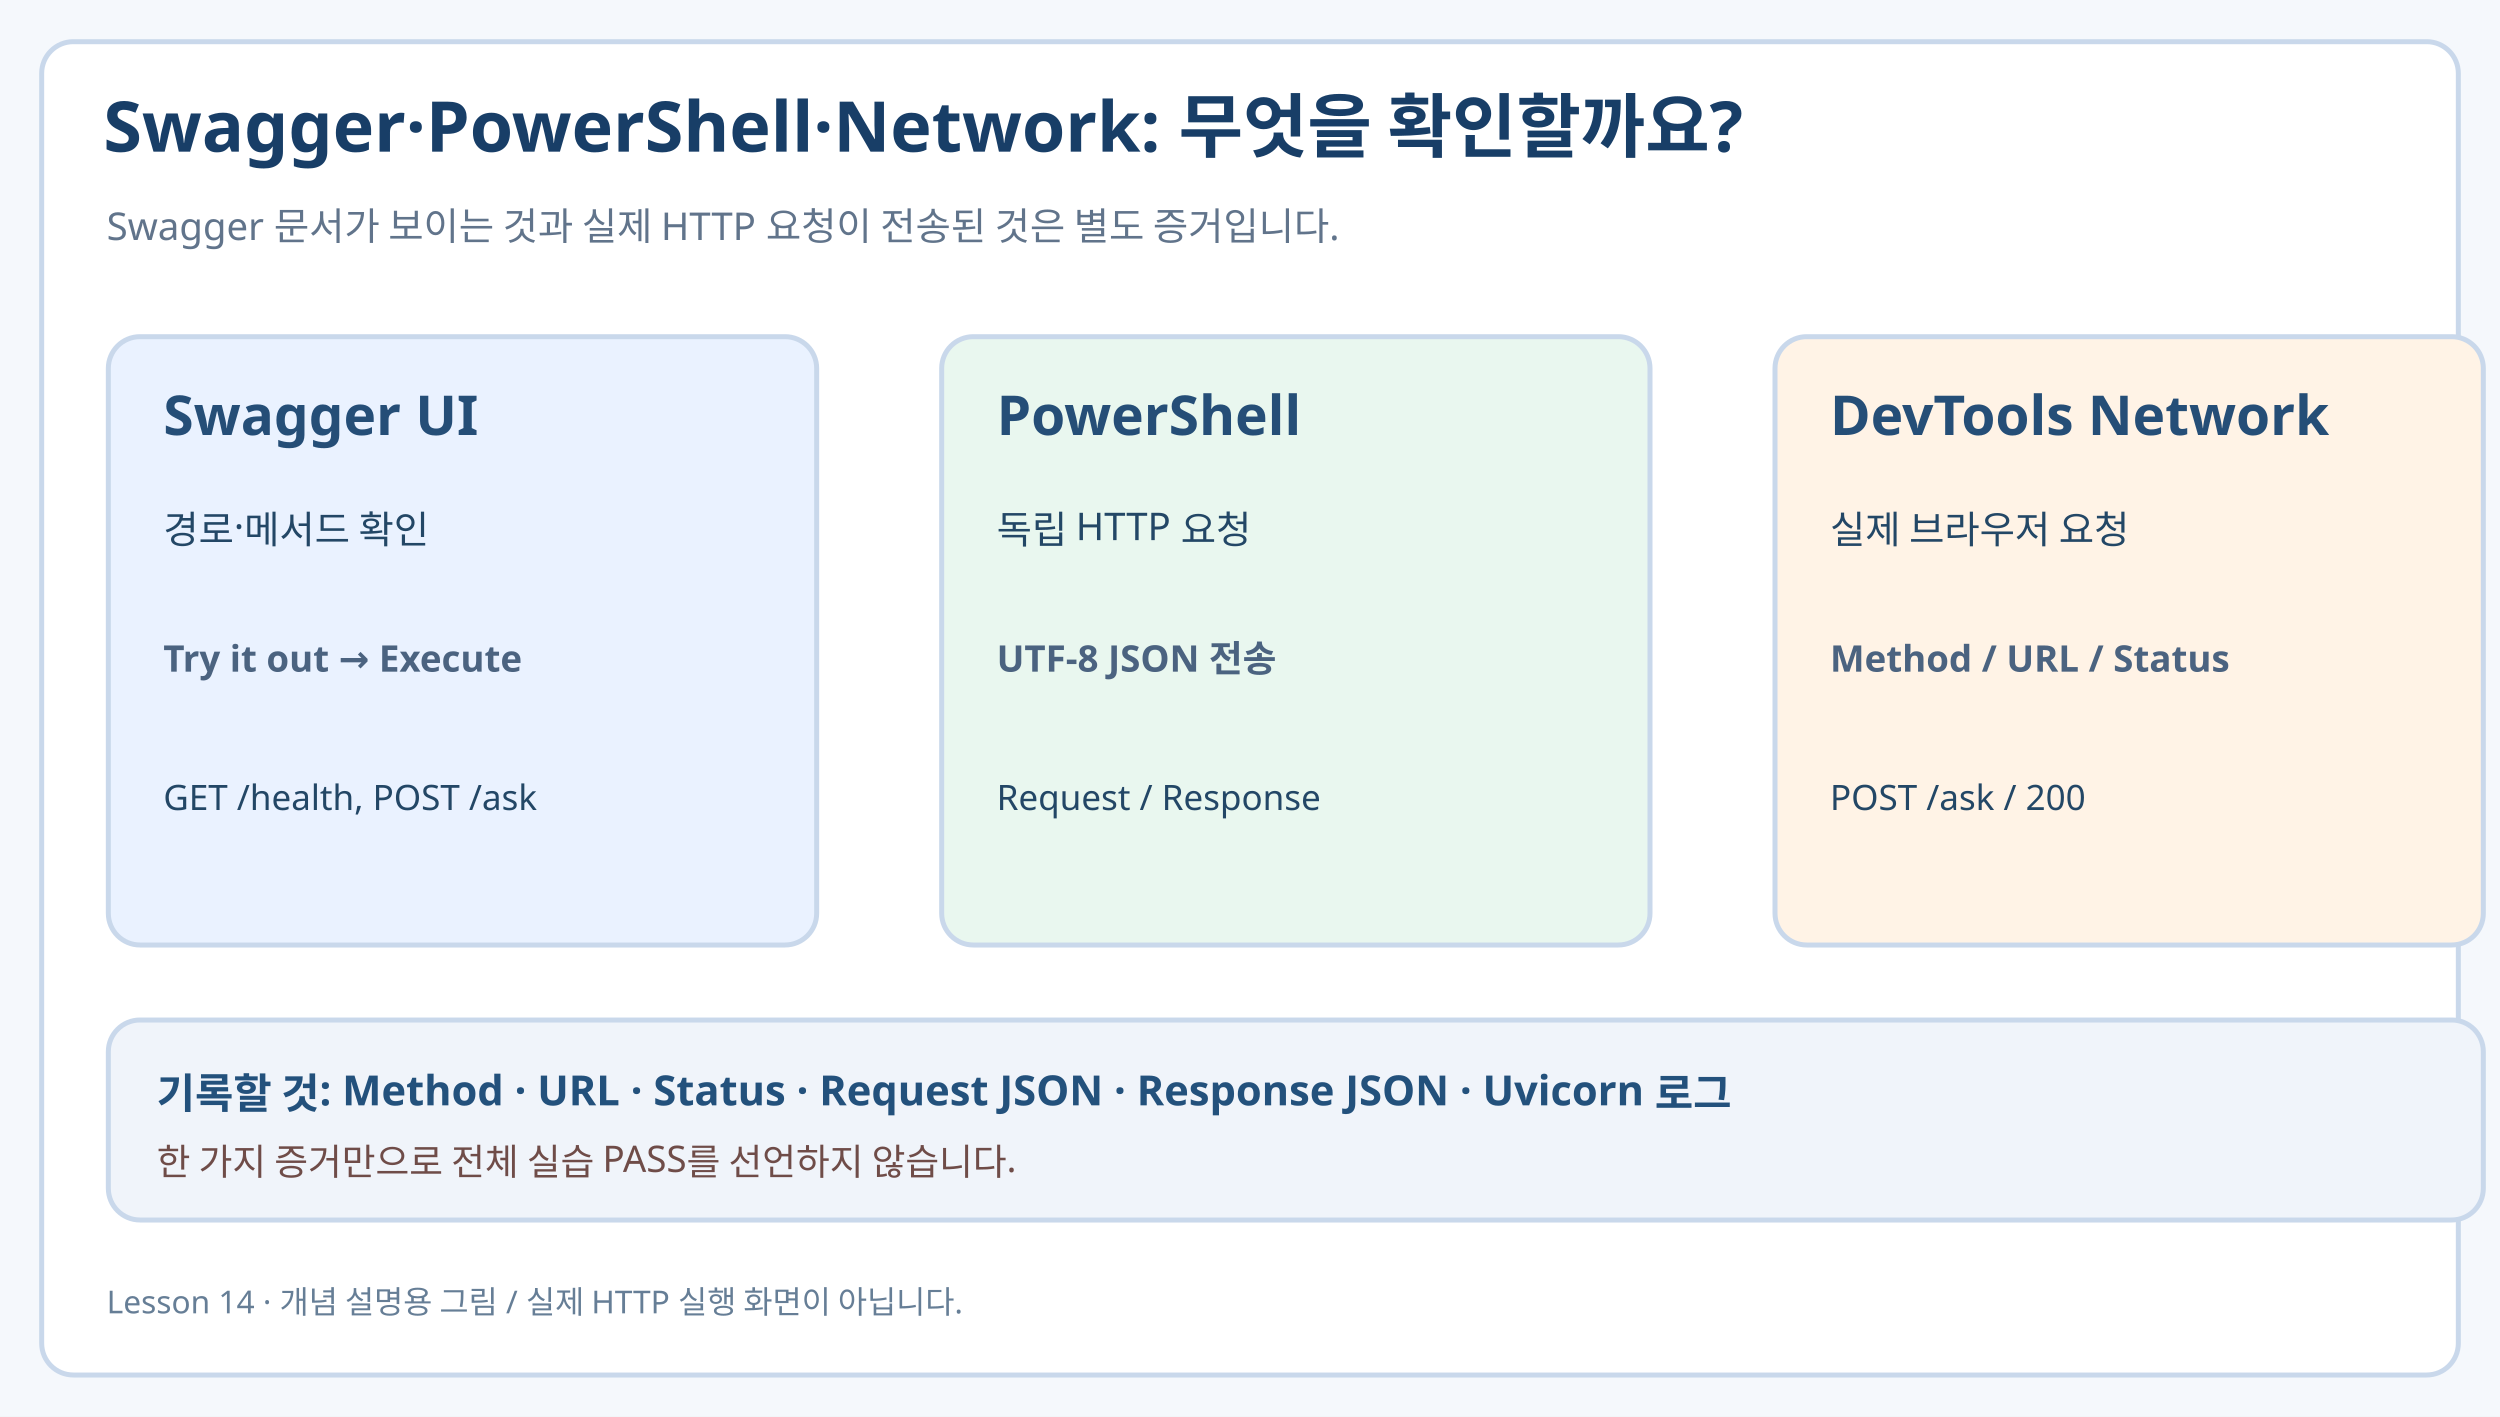
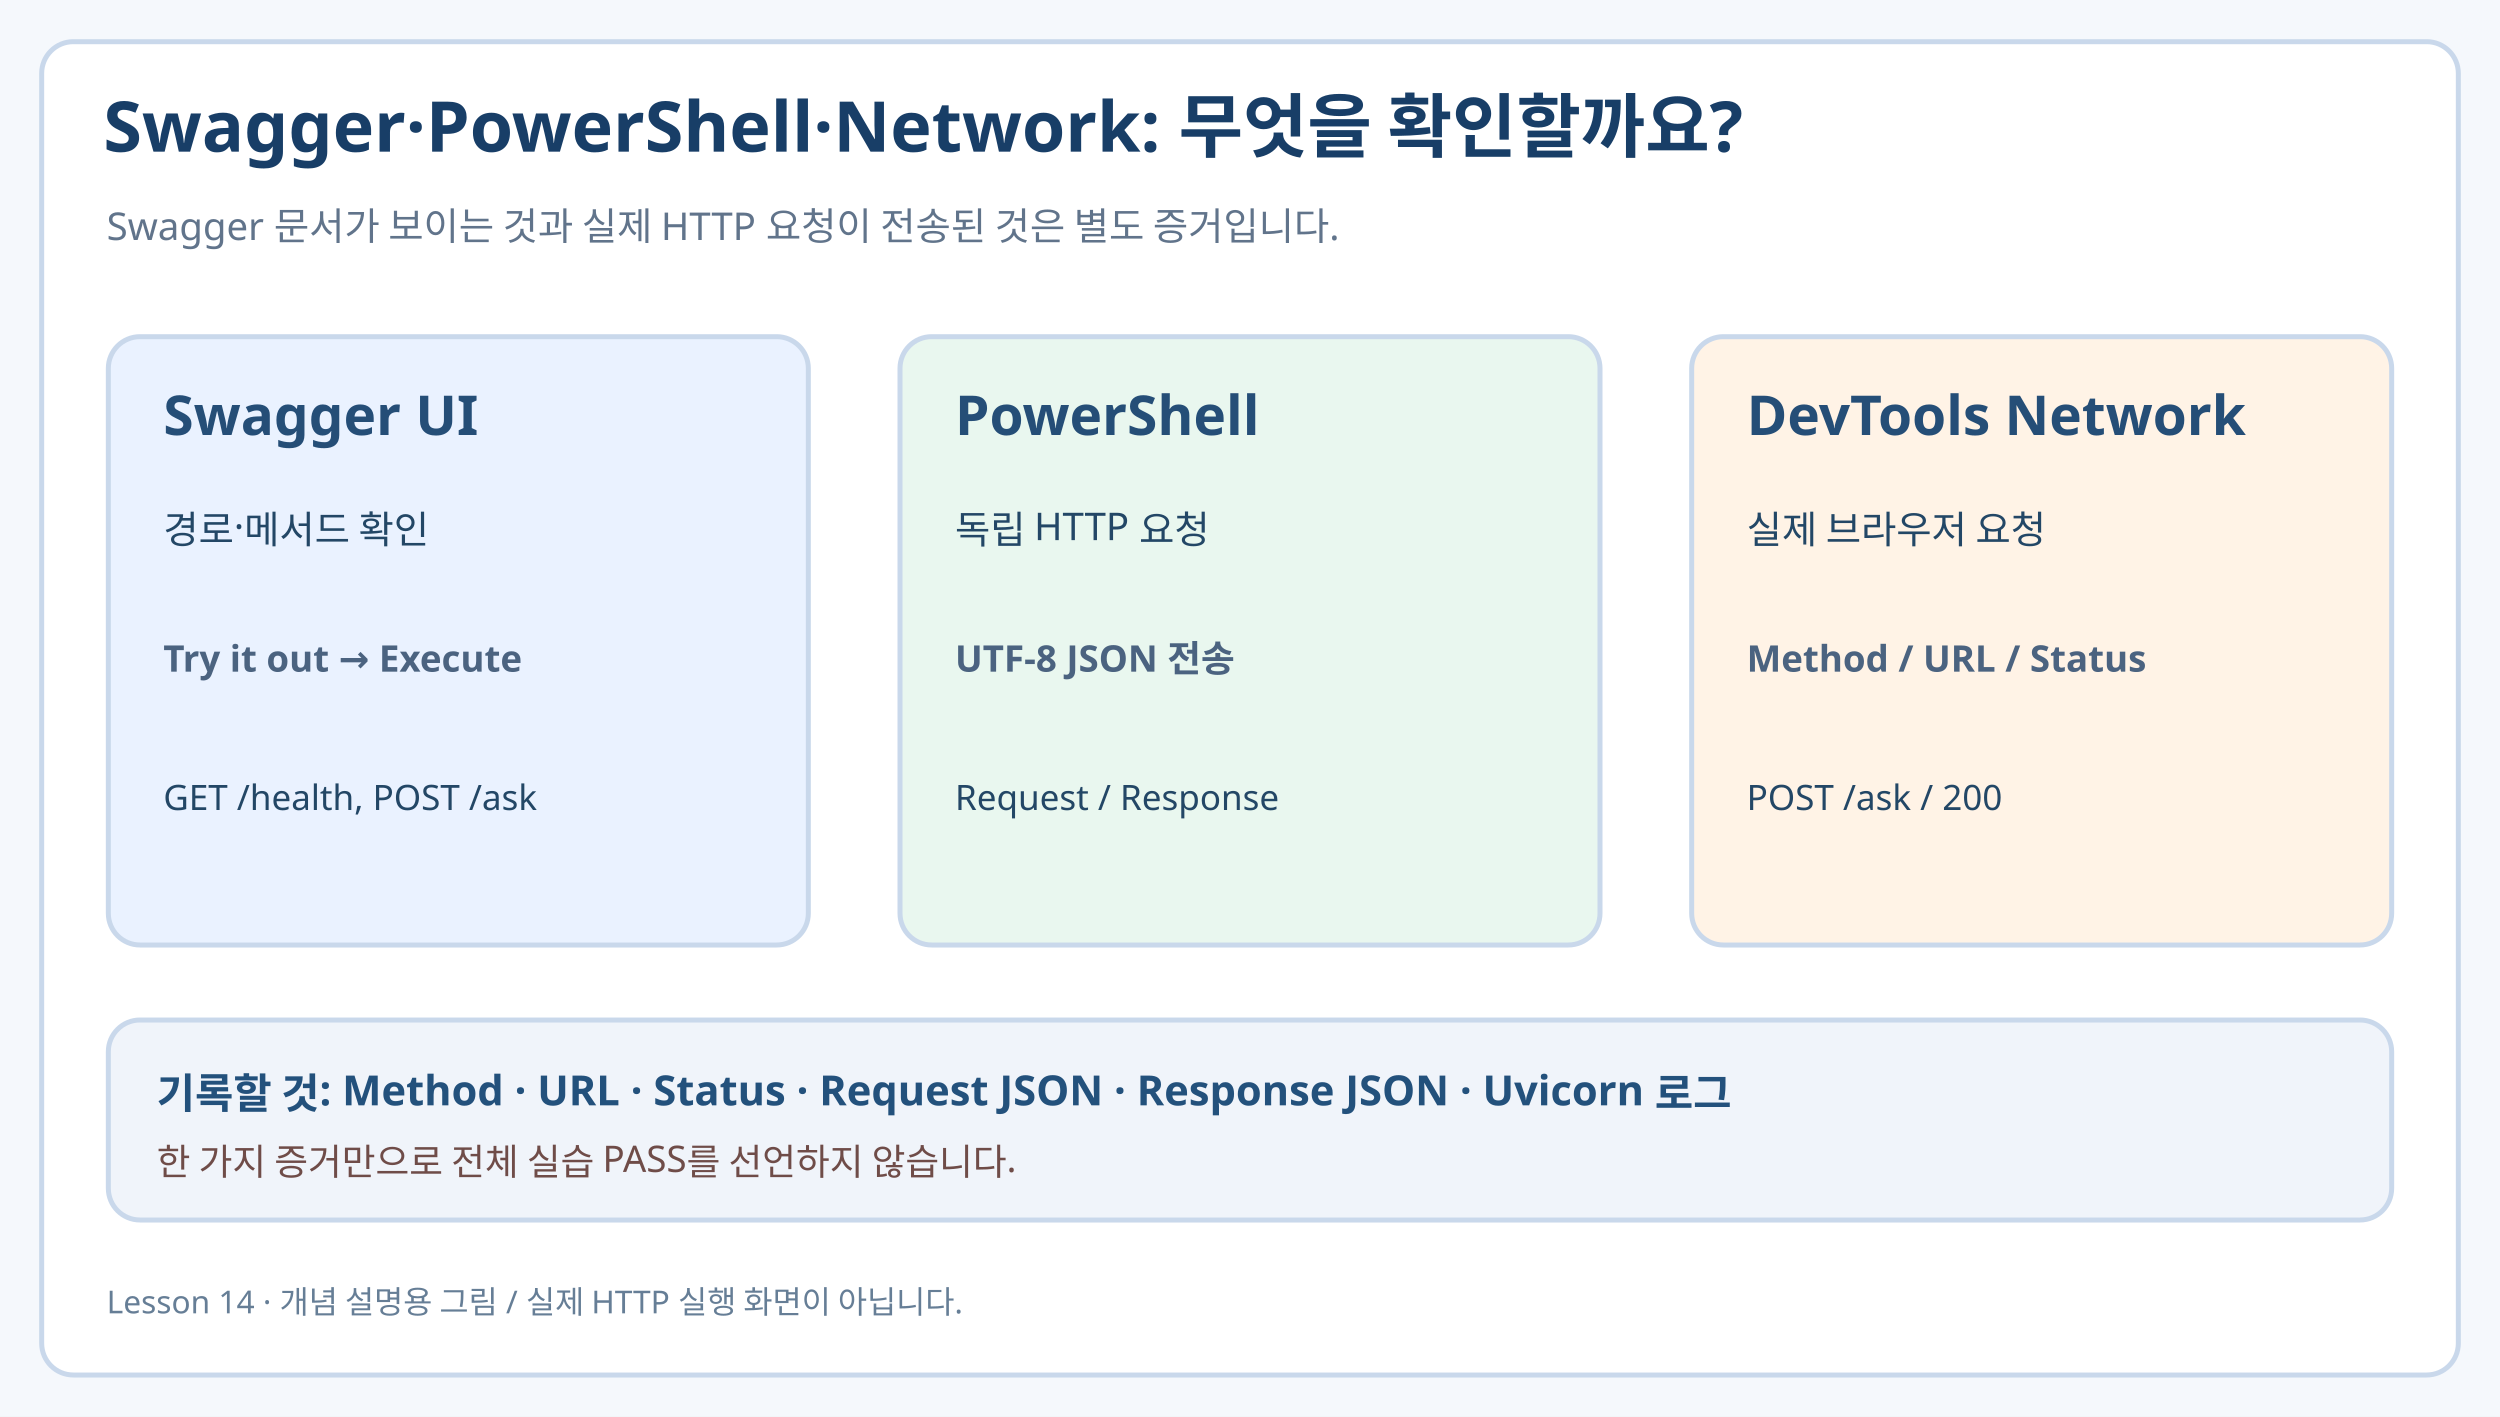
<svg xmlns="http://www.w3.org/2000/svg" width="1500" height="850" viewBox="0 0 1500 850" role="img" aria-label="Swagger·PowerShell·Network: 무엇을 확인할까요?">
  <rect width="1500" height="850" fill="#f5f8fc" />
  <rect x="25" y="25" width="1450" height="800" rx="19" fill="#fff" stroke="#c9d8eb" stroke-width="3" />
  <text x="62" y="91" fill="#183e67" font-size="42" font-family="Malgun Gothic, Noto Sans KR, sans-serif" font-weight="800">Swagger·PowerShell·Network: 무엇을 확인할까요?</text>
  <text x="64" y="144" fill="#61748b" font-size="23" font-family="Malgun Gothic, Noto Sans KR, sans-serif" font-weight="500">Swagger 문서가 보이는 것과 실제 HTTP 요청이 전송된 것은 별도 증거입니다.</text>
-   <rect x="65" y="202" width="425" height="365" rx="19" fill="#eaf2ff" stroke="#c9d8eb" stroke-width="3" />
+   <rect x="65" y="202" width="420" height="365" rx="19" fill="#eaf2ff" stroke="#c9d8eb" stroke-width="3" />
  <text x="98" y="261" fill="#254e77" font-size="33" font-family="Malgun Gothic, Noto Sans KR, sans-serif" font-weight="800">Swagger UI</text>
  <text x="98" y="326" fill="#234766" font-size="23" font-family="Malgun Gothic, Noto Sans KR, sans-serif" font-weight="500">경로·메서드 확인</text>
  <text x="98" y="403" fill="#4b6380" font-size="22" font-family="Malgun Gothic, Noto Sans KR, sans-serif" font-weight="700">Try it out → Execute</text>
  <text x="98" y="486" fill="#234766" font-size="21" font-family="Malgun Gothic, Noto Sans KR, sans-serif" font-weight="500">GET /health, POST /ask</text>
-   <rect x="565" y="202" width="425" height="365" rx="19" fill="#e9f7ef" stroke="#c9d8eb" stroke-width="3" />
-   <text x="598" y="261" fill="#254e77" font-size="33" font-family="Malgun Gothic, Noto Sans KR, sans-serif" font-weight="800">PowerShell</text>
-   <text x="598" y="326" fill="#234766" font-size="23" font-family="Malgun Gothic, Noto Sans KR, sans-serif" font-weight="500">독립 HTTP 요청</text>
-   <text x="598" y="403" fill="#4b6380" font-size="22" font-family="Malgun Gothic, Noto Sans KR, sans-serif" font-weight="700">UTF-8 JSON 전송</text>
-   <text x="598" y="486" fill="#234766" font-size="21" font-family="Malgun Gothic, Noto Sans KR, sans-serif" font-weight="500">Request / Response</text>
-   <rect x="1065" y="202" width="425" height="365" rx="19" fill="#fff3e6" stroke="#c9d8eb" stroke-width="3" />
-   <text x="1098" y="261" fill="#254e77" font-size="33" font-family="Malgun Gothic, Noto Sans KR, sans-serif" font-weight="800">DevTools Network</text>
-   <text x="1098" y="326" fill="#234766" font-size="23" font-family="Malgun Gothic, Noto Sans KR, sans-serif" font-weight="500">실제 브라우저 요청</text>
-   <text x="1098" y="403" fill="#4b6380" font-size="22" font-family="Malgun Gothic, Noto Sans KR, sans-serif" font-weight="700">Method / URL / Status</text>
-   <text x="1098" y="486" fill="#234766" font-size="21" font-family="Malgun Gothic, Noto Sans KR, sans-serif" font-weight="500">POST /ask / 200</text>
-   <rect x="65" y="612" width="1425" height="120" rx="19" fill="#f0f4fa" stroke="#c9d8eb" stroke-width="3" />
+   <rect x="540" y="202" width="420" height="365" rx="19" fill="#e9f7ef" stroke="#c9d8eb" stroke-width="3" />
+   <text x="573" y="261" fill="#254e77" font-size="33" font-family="Malgun Gothic, Noto Sans KR, sans-serif" font-weight="800">PowerShell</text>
+   <text x="573" y="326" fill="#234766" font-size="23" font-family="Malgun Gothic, Noto Sans KR, sans-serif" font-weight="500">독립 HTTP 요청</text>
+   <text x="573" y="403" fill="#4b6380" font-size="22" font-family="Malgun Gothic, Noto Sans KR, sans-serif" font-weight="700">UTF-8 JSON 전송</text>
+   <text x="573" y="486" fill="#234766" font-size="21" font-family="Malgun Gothic, Noto Sans KR, sans-serif" font-weight="500">Request / Response</text>
+   <rect x="1015" y="202" width="420" height="365" rx="19" fill="#fff3e6" stroke="#c9d8eb" stroke-width="3" />
+   <text x="1048" y="261" fill="#254e77" font-size="33" font-family="Malgun Gothic, Noto Sans KR, sans-serif" font-weight="800">DevTools Network</text>
+   <text x="1048" y="326" fill="#234766" font-size="23" font-family="Malgun Gothic, Noto Sans KR, sans-serif" font-weight="500">실제 브라우저 요청</text>
+   <text x="1048" y="403" fill="#4b6380" font-size="22" font-family="Malgun Gothic, Noto Sans KR, sans-serif" font-weight="700">Method / URL / Status</text>
+   <text x="1048" y="486" fill="#234766" font-size="21" font-family="Malgun Gothic, Noto Sans KR, sans-serif" font-weight="500">POST /ask / 200</text>
+   <rect x="65" y="612" width="1370" height="120" rx="19" fill="#f0f4fa" stroke="#c9d8eb" stroke-width="3" />
  <text x="94" y="665" fill="#23517c" font-size="25" font-family="Malgun Gothic, Noto Sans KR, sans-serif" font-weight="800">기록할 것: Method · URL · Status · Request JSON · Response JSON · Uvicorn 로그</text>
  <text x="94" y="705" fill="#6f4c48" font-size="22" font-family="Malgun Gothic, Noto Sans KR, sans-serif" font-weight="500">한 가지 증거만으로 전체 실습 PASS를 선언하지 않습니다.</text>
  <text x="64" y="788" fill="#667e96" font-size="19" font-family="Malgun Gothic, Noto Sans KR, sans-serif" font-weight="500">Lesson 14 · 개념 설명용 그림 / 실제 HTTP 실행 화면이 아닙니다.</text>
</svg>
